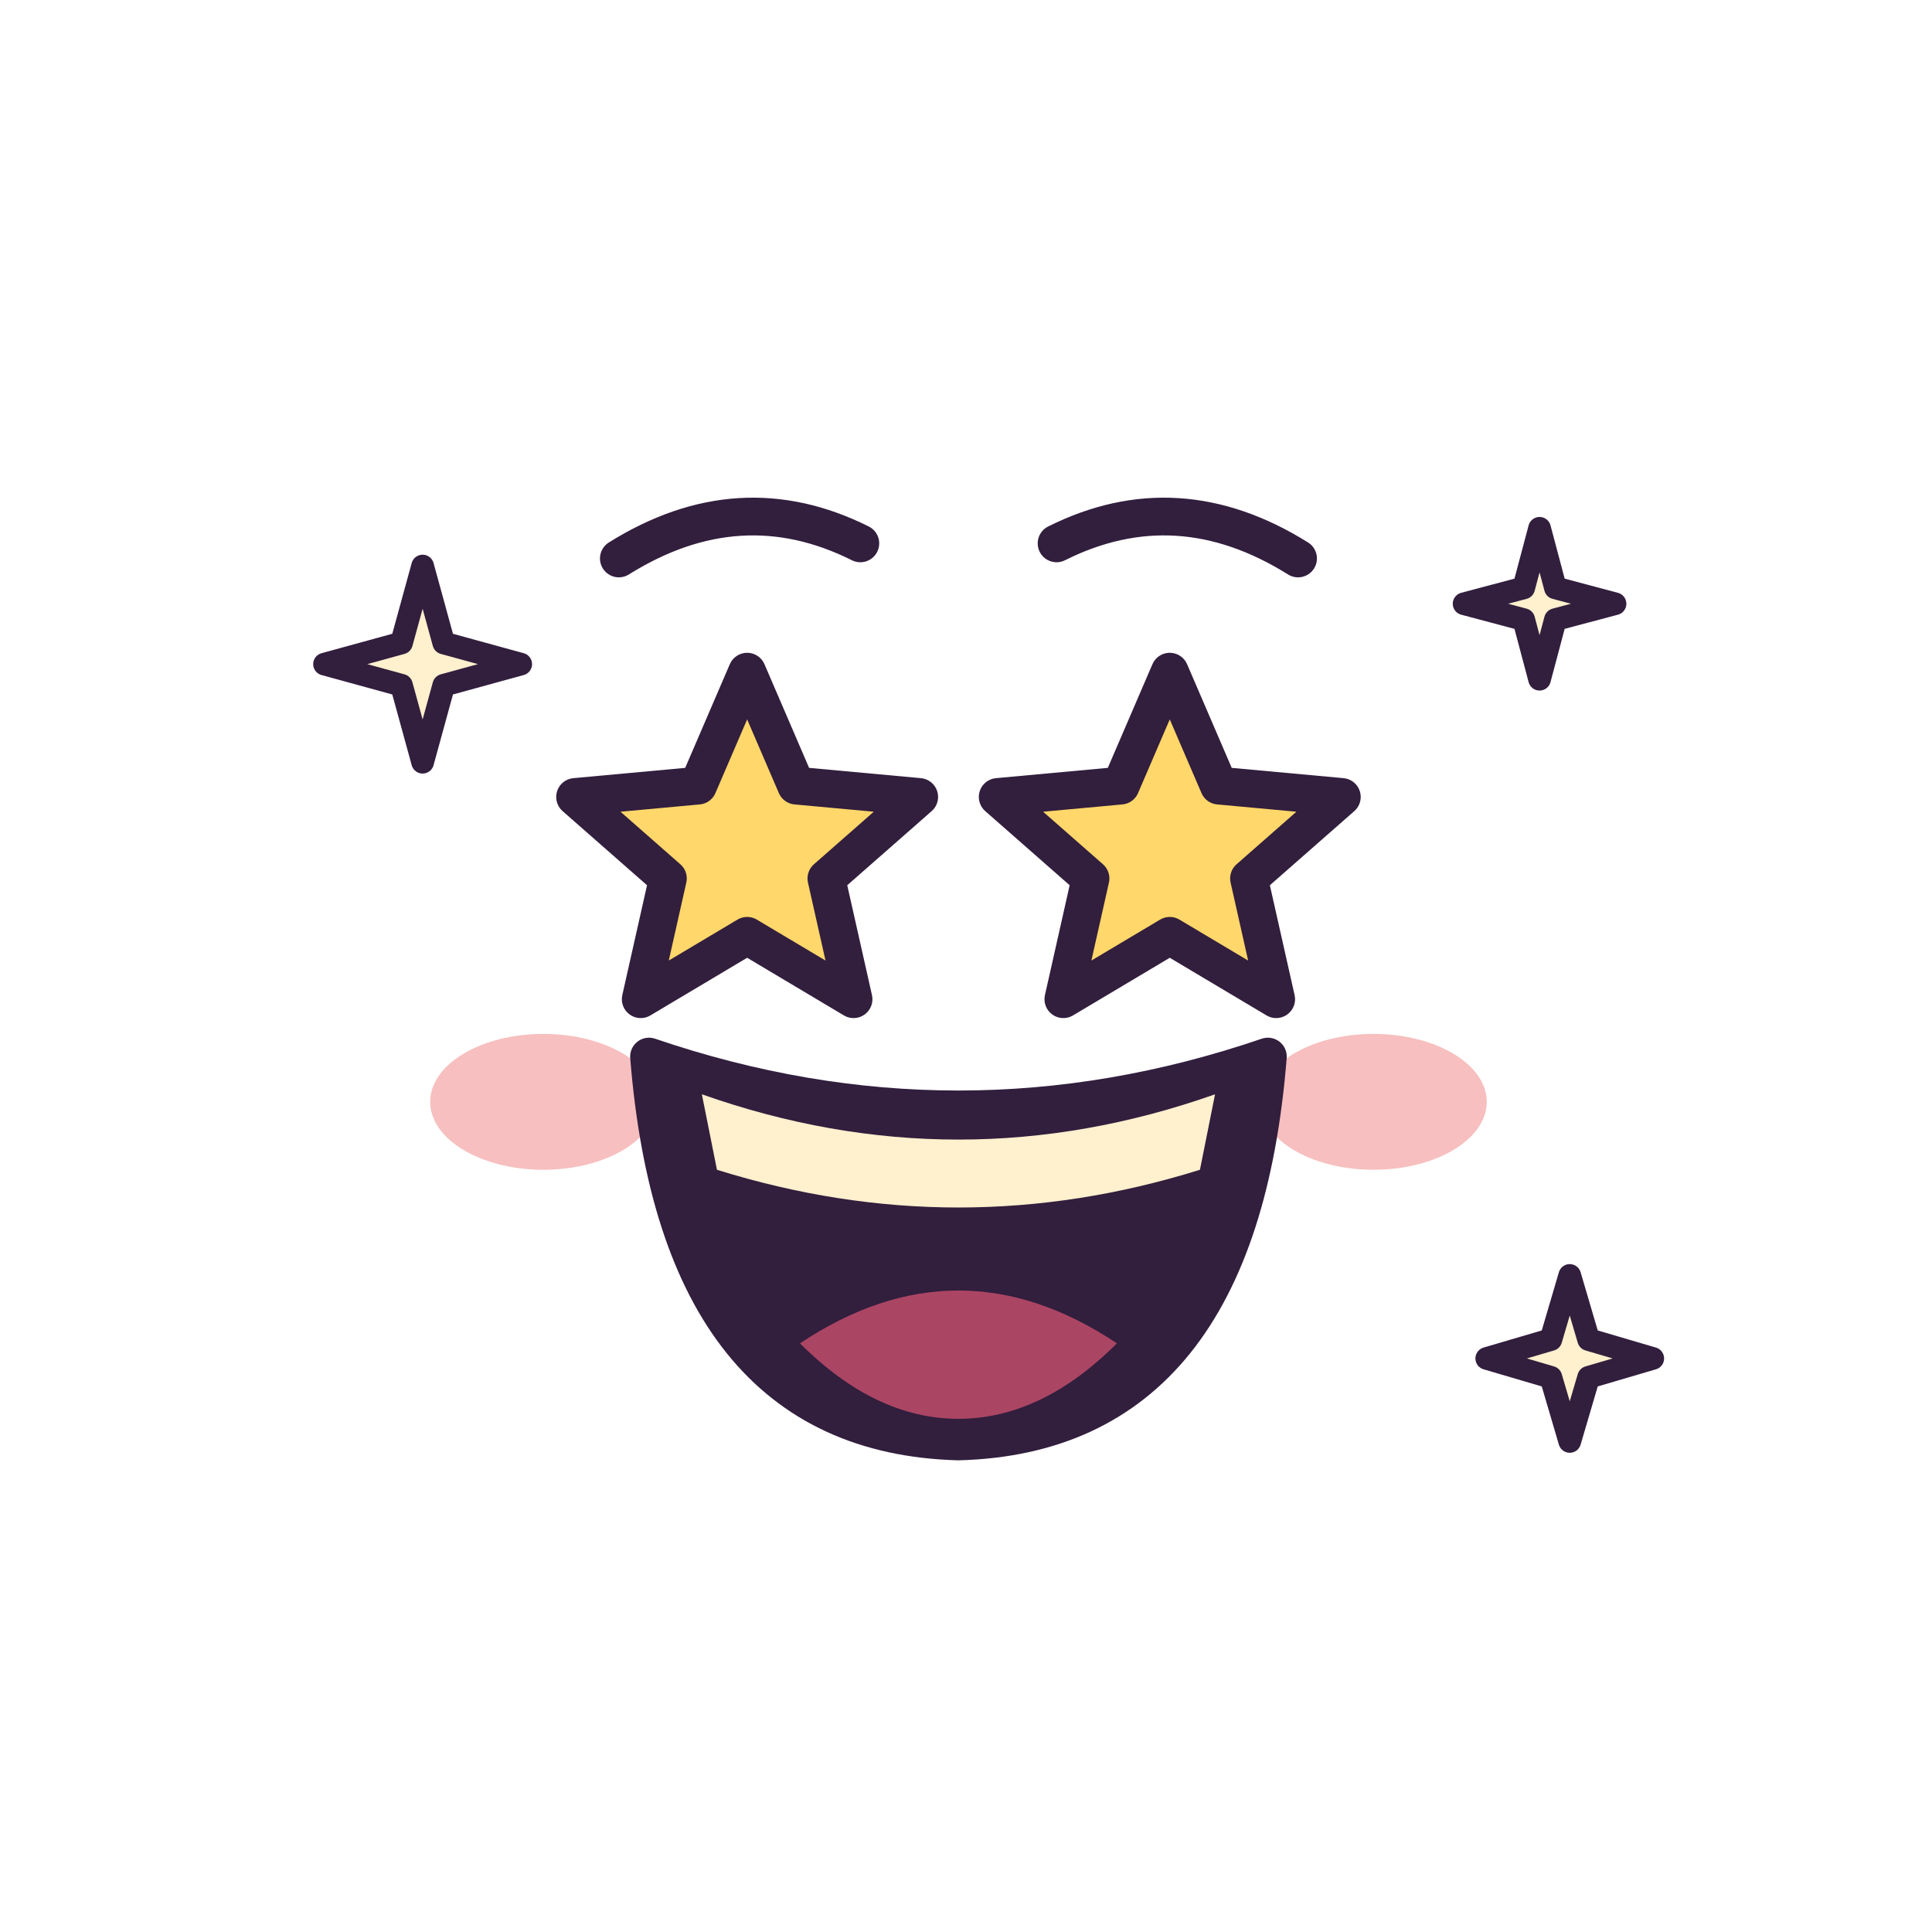
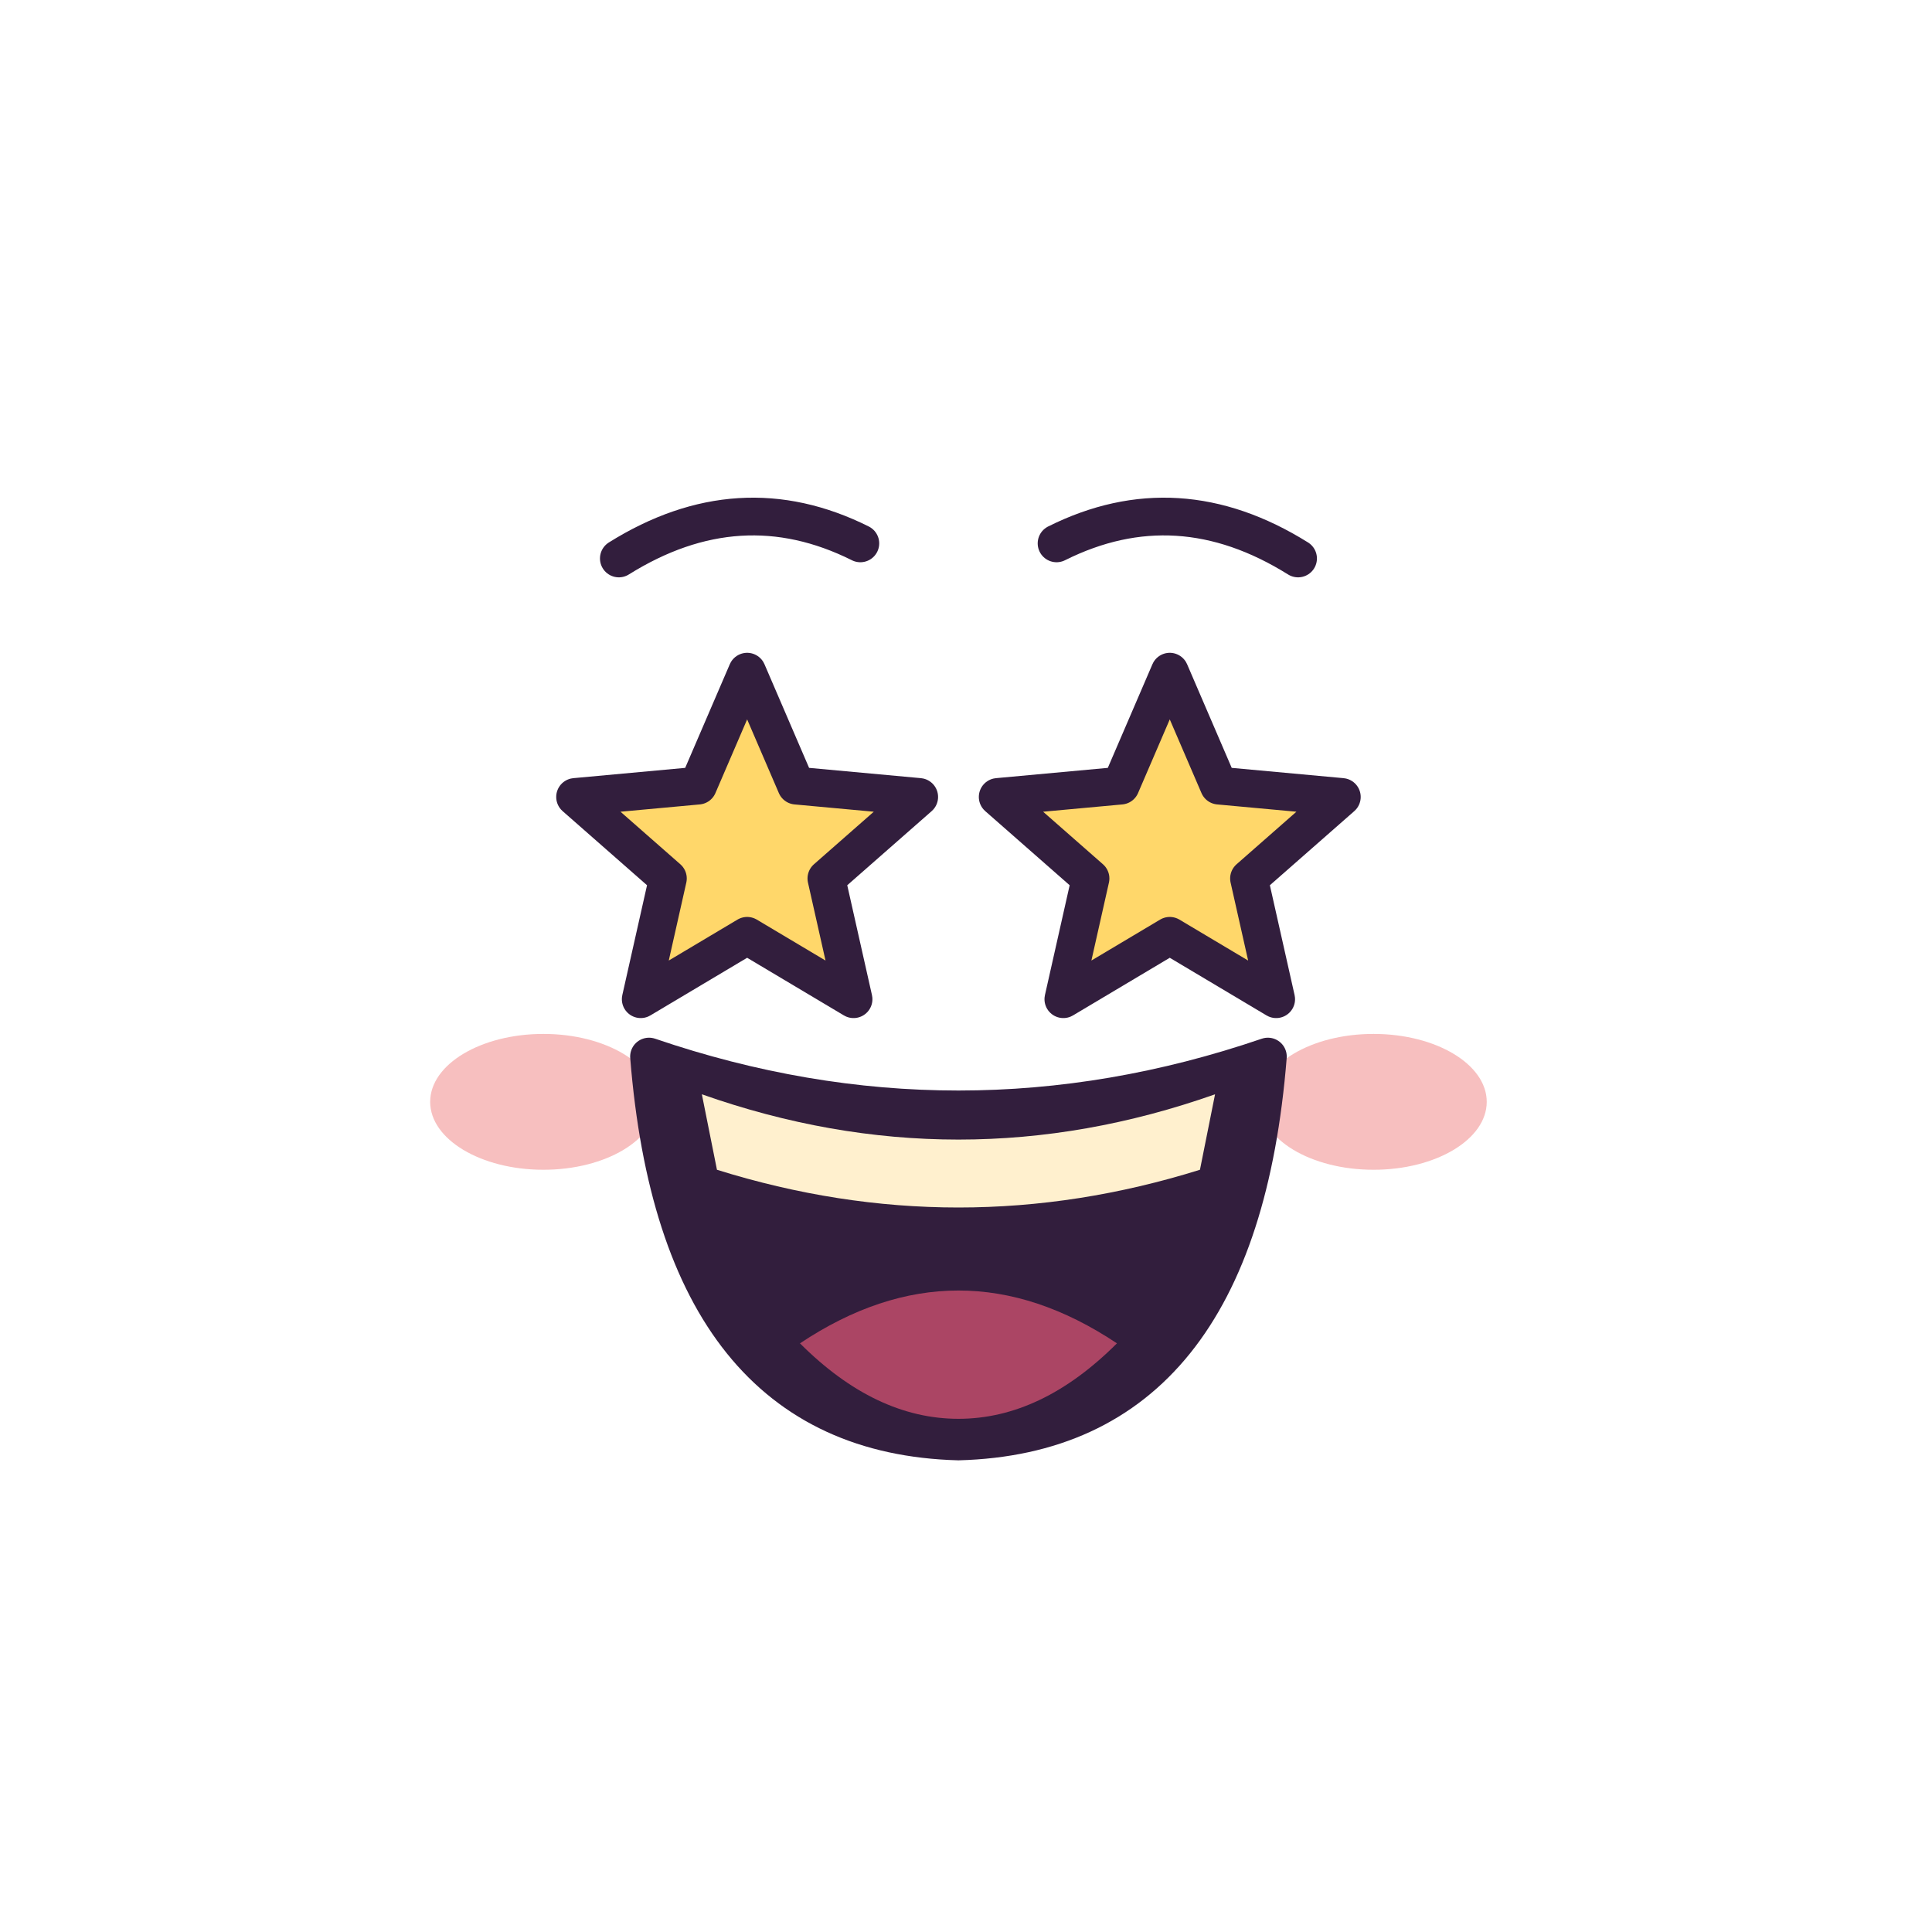
<svg xmlns="http://www.w3.org/2000/svg" width="256" height="256" viewBox="0 0 256 256">
  <g stroke="#321E3D" stroke-width="8" stroke-linecap="round" stroke-linejoin="round">
    <ellipse cx="72" cy="146" rx="15" ry="9" fill="#F08A8A" stroke="none" opacity=".55" />
    <ellipse cx="182" cy="146" rx="15" ry="9" fill="#F08A8A" stroke="none" opacity=".55" />
-     <path d="M 56.0 75.0 L 58.8 85.2 L 69.0 88.0 L 58.8 90.8 L 56.0 101.0 L 53.2 90.8 L 43.0 88.0 L 53.2 85.2 Z" fill="#FFF0CE" stroke-width="3" />
-     <path d="M 204.0 70.0 L 206.1 77.9 L 214.0 80.0 L 206.1 82.1 L 204.0 90.0 L 201.9 82.1 L 194.0 80.0 L 201.9 77.9 Z" fill="#FFF0CE" stroke-width="3" />
-     <path d="M 208.0 169.0 L 210.5 177.5 L 219.0 180.0 L 210.5 182.5 L 208.0 191.0 L 205.5 182.5 L 197.0 180.0 L 205.5 177.5 Z" fill="#FFF0CE" stroke-width="3" />
    <path d="M 99.0 89.0 L 105.5 104.1 L 121.8 105.6 L 109.5 116.4 L 113.1 132.4 L 99.0 124.0 L 84.9 132.4 L 88.5 116.4 L 76.2 105.6 L 92.5 104.1 Z" fill="#FFD76A" stroke-width="5" />
    <path d="M 155.0 89.0 L 161.5 104.1 L 177.8 105.6 L 165.5 116.4 L 169.1 132.4 L 155.0 124.0 L 140.9 132.4 L 144.5 116.4 L 132.2 105.6 L 148.5 104.1 Z" fill="#FFD76A" stroke-width="5" />
    <path d="M 82 74 Q 98 64 114 72" fill="none" stroke-width="5" />
    <path d="M 140 72 Q 156 64 172 74" fill="none" stroke-width="5" />
    <path d="M 86 140 Q 127 154 168 140 Q 164 190 127 191 Q 90 190 86 140 Z" fill="#321E3D" stroke-width="5" />
    <path d="M 93 145 Q 127 157 161 145 L 159 155 Q 127 165 95 155 Z" fill="#FFF0CE" stroke="none" />
    <path d="M 106 178 Q 127 164 148 178 Q 138 188 127 188 Q 116 188 106 178 Z" fill="#AB4564" stroke="none" />
  </g>
</svg>
